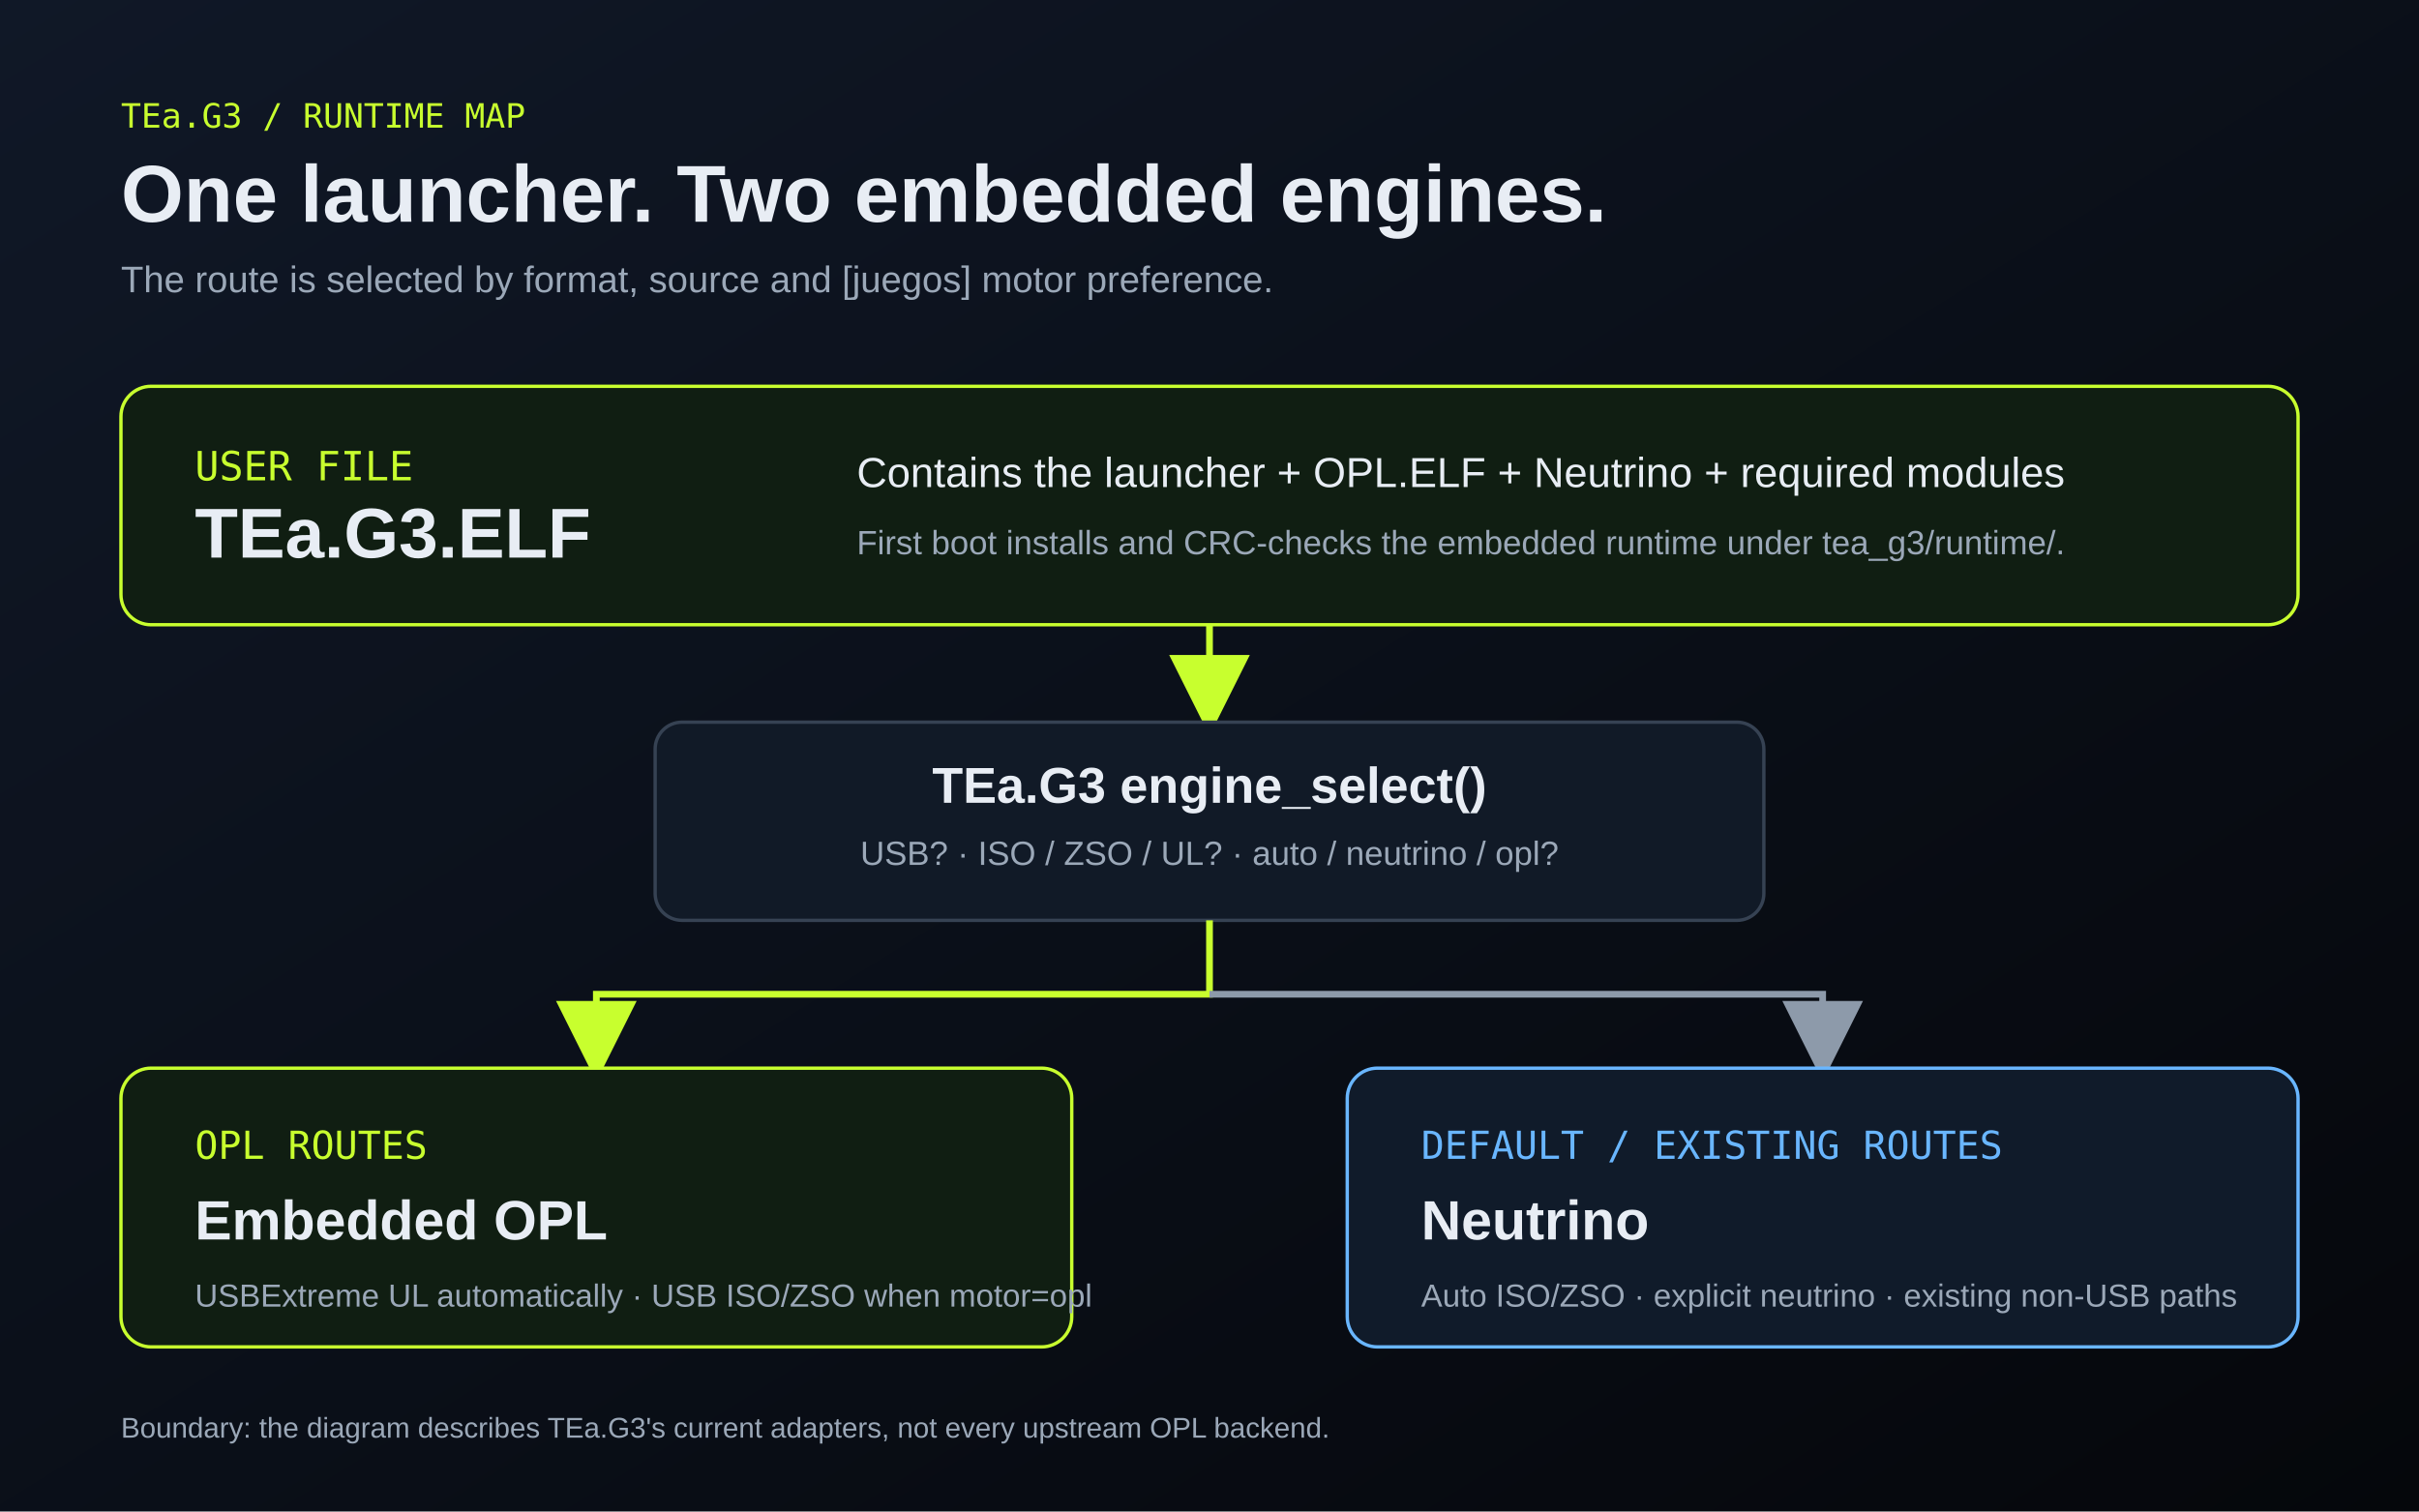
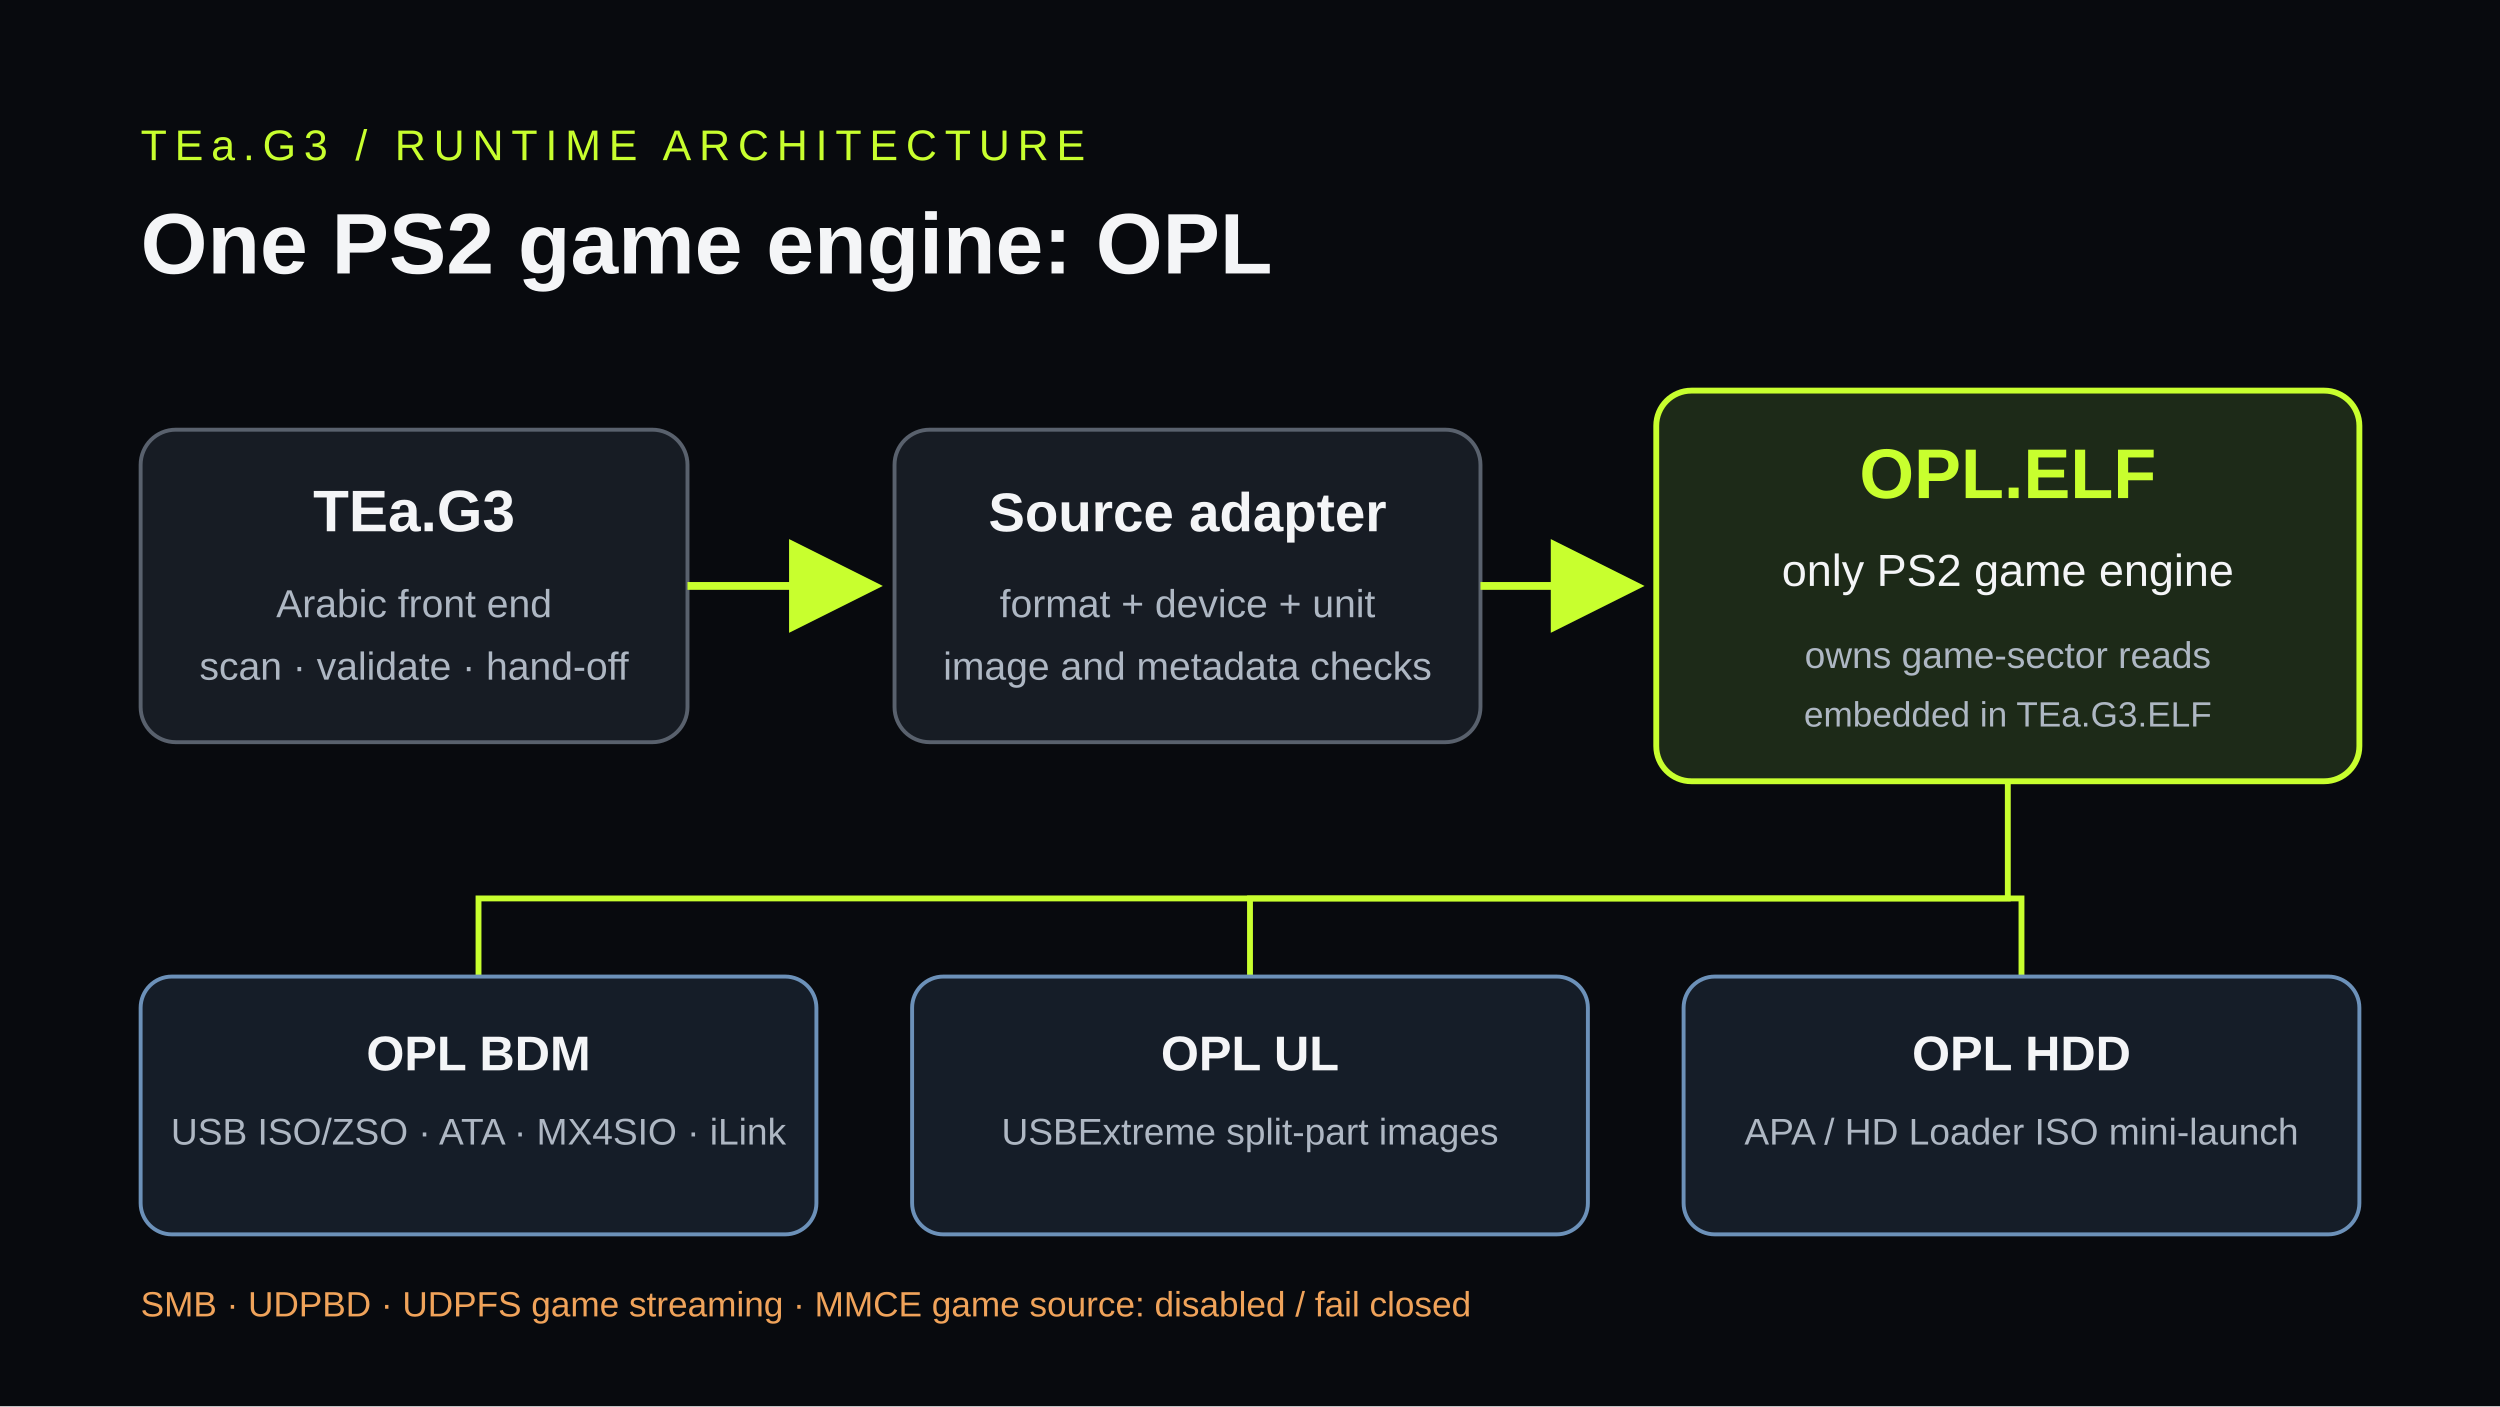
- <svg xmlns="http://www.w3.org/2000/svg" width="1440" height="900" viewBox="0 0 1440 900" role="img" aria-labelledby="title desc">
+ <svg xmlns="http://www.w3.org/2000/svg" viewBox="0 0 1280 720" role="img" aria-labelledby="title desc">
  <defs>
-     <linearGradient id="bg" x2="1" y2="1">
-       <stop stop-color="#101827" />
-       <stop offset="1" stop-color="#05070b" />
-     </linearGradient>
-     <linearGradient id="acid" x2="1">
-       <stop stop-color="#c8ff2e" />
-       <stop offset="1" stop-color="#8edb2b" />
-     </linearGradient>
-     <marker id="arrow" markerWidth="12" markerHeight="12" refX="10" refY="6" orient="auto">
-       <path d="M0 0L12 6L0 12Z" fill="#8d9aaa" />
+     <marker id="arrow" markerWidth="12" markerHeight="12" refX="9" refY="6" orient="auto">
+       <path d="M0 0 L12 6 L0 12 Z" fill="#C8FF2E" />
    </marker>
-     <marker id="greenArrow" markerWidth="12" markerHeight="12" refX="10" refY="6" orient="auto">
-       <path d="M0 0L12 6L0 12Z" fill="#c8ff2e" />
-     </marker>
-     <style>.t{font-family:Arial,sans-serif;fill:#e8edf4}.muted{font-family:Arial,sans-serif;fill:#9ba8b8}.mono{font-family:monospace;fill:#c8ff2e}.card{fill:#111a27;stroke:#364253;stroke-width:2}.green{fill:#101e12;stroke:#c8ff2e;stroke-width:2}.blue{fill:#101b2a;stroke:#69b6ff;stroke-width:2}.line{fill:none;stroke:#8d9aaa;stroke-width:4;marker-end:url(#arrow)}.gline{fill:none;stroke:#c8ff2e;stroke-width:4;marker-end:url(#greenArrow)}</style>
  </defs>
-   <rect width="1440" height="900" fill="url(#bg)" />
-   <text x="72" y="76" class="mono" font-size="20">TEa.G3 / RUNTIME MAP</text>
-   <text x="72" y="132" class="t" font-size="48" font-weight="700">One launcher. Two embedded engines.</text>
-   <text x="72" y="174" class="muted" font-size="22">The route is selected by format, source and [juegos] motor preference.</text>
-   <rect x="72" y="230" width="1296" height="142" rx="18" class="green" />
-   <text x="116" y="286" class="mono" font-size="24">USER FILE</text>
-   <text x="116" y="332" class="t" font-size="42" font-weight="700">TEa.G3.ELF</text>
-   <text x="510" y="290" class="t" font-size="25">Contains the launcher + OPL.ELF + Neutrino + required modules</text>
-   <text x="510" y="330" class="muted" font-size="20">First boot installs and CRC-checks the embedded runtime under tea_g3/runtime/.</text>
-   <path d="M720 372V430" class="gline" />
-   <rect x="390" y="430" width="660" height="118" rx="16" class="card" />
-   <text x="720" y="478" class="t" font-size="30" text-anchor="middle" font-weight="700">TEa.G3 engine_select()</text>
-   <text x="720" y="515" class="muted" font-size="20" text-anchor="middle">USB? · ISO / ZSO / UL? · auto / neutrino / opl?</text>
-   <path d="M720 548V592H355V636" class="gline" />
-   <path d="M720 592H1085V636" class="line" />
-   <rect x="72" y="636" width="566" height="166" rx="18" class="green" />
-   <text x="116" y="690" class="mono" font-size="23">OPL ROUTES</text>
-   <text x="116" y="738" class="t" font-size="33" font-weight="700">Embedded OPL</text>
-   <text x="116" y="778" class="muted" font-size="19">USBExtreme UL automatically · USB ISO/ZSO when motor=opl</text>
-   <rect x="802" y="636" width="566" height="166" rx="18" class="blue" />
-   <text x="846" y="690" fill="#69b6ff" font-size="23" font-family="monospace">DEFAULT / EXISTING ROUTES</text>
-   <text x="846" y="738" class="t" font-size="33" font-weight="700">Neutrino</text>
-   <text x="846" y="778" class="muted" font-size="19">Auto ISO/ZSO · explicit neutrino · existing non-USB paths</text>
-   <text x="72" y="856" class="muted" font-size="17">Boundary: the diagram describes TEa.G3's current adapters, not every upstream OPL backend.</text>
+   <rect width="1280" height="720" fill="#080A0E" />
+   <text x="72" y="82" fill="#C8FF2E" font-family="Arial,sans-serif" font-size="22" letter-spacing="4">TEa.G3 / RUNTIME ARCHITECTURE</text>
+   <text x="72" y="140" fill="#F4F5F7" font-family="Arial,sans-serif" font-size="44" font-weight="700">One PS2 game engine: OPL</text>
+   <g font-family="Arial,sans-serif">
+     <rect x="72" y="220" width="280" height="160" rx="18" fill="#171C24" stroke="#59616D" stroke-width="2" />
+     <text x="212" y="272" text-anchor="middle" fill="#F4F5F7" font-size="30" font-weight="700">TEa.G3</text>
+     <text x="212" y="316" text-anchor="middle" fill="#AEB7C3" font-size="20">Arabic front end</text>
+     <text x="212" y="348" text-anchor="middle" fill="#AEB7C3" font-size="20">scan · validate · hand-off</text>
+     <path d="M352 300 H440" stroke="#C8FF2E" stroke-width="4" marker-end="url(#arrow)" />
+     <rect x="458" y="220" width="300" height="160" rx="18" fill="#171C24" stroke="#59616D" stroke-width="2" />
+     <text x="608" y="272" text-anchor="middle" fill="#F4F5F7" font-size="28" font-weight="700">Source adapter</text>
+     <text x="608" y="316" text-anchor="middle" fill="#AEB7C3" font-size="20">format + device + unit</text>
+     <text x="608" y="348" text-anchor="middle" fill="#AEB7C3" font-size="20">image and metadata checks</text>
+     <path d="M758 300 H830" stroke="#C8FF2E" stroke-width="4" marker-end="url(#arrow)" />
+     <rect x="848" y="200" width="360" height="200" rx="18" fill="#1D2A18" stroke="#C8FF2E" stroke-width="3" />
+     <text x="1028" y="255" text-anchor="middle" fill="#C8FF2E" font-size="36" font-weight="700">OPL.ELF</text>
+     <text x="1028" y="300" text-anchor="middle" fill="#F4F5F7" font-size="23">only PS2 game engine</text>
+     <text x="1028" y="342" text-anchor="middle" fill="#AEB7C3" font-size="19">owns game-sector reads</text>
+     <text x="1028" y="372" text-anchor="middle" fill="#AEB7C3" font-size="18">embedded in TEa.G3.ELF</text>
+     <path d="M1028 400 V460 H245 V500" fill="none" stroke="#C8FF2E" stroke-width="3" />
+     <path d="M1028 460 H640 V500" fill="none" stroke="#C8FF2E" stroke-width="3" />
+     <path d="M1028 460 H1035 V500" fill="none" stroke="#C8FF2E" stroke-width="3" />
+     <rect x="72" y="500" width="346" height="132" rx="16" fill="#151D28" stroke="#6C91B9" stroke-width="2" />
+     <text x="245" y="548" text-anchor="middle" fill="#F4F5F7" font-size="25" font-weight="700">OPL BDM</text>
+     <text x="245" y="586" text-anchor="middle" fill="#AEB7C3" font-size="19">USB ISO/ZSO · ATA · MX4SIO · iLink</text>
+     <rect x="467" y="500" width="346" height="132" rx="16" fill="#151D28" stroke="#6C91B9" stroke-width="2" />
+     <text x="640" y="548" text-anchor="middle" fill="#F4F5F7" font-size="25" font-weight="700">OPL UL</text>
+     <text x="640" y="586" text-anchor="middle" fill="#AEB7C3" font-size="19">USBExtreme split-part images</text>
+     <rect x="862" y="500" width="346" height="132" rx="16" fill="#151D28" stroke="#6C91B9" stroke-width="2" />
+     <text x="1035" y="548" text-anchor="middle" fill="#F4F5F7" font-size="25" font-weight="700">OPL HDD</text>
+     <text x="1035" y="586" text-anchor="middle" fill="#AEB7C3" font-size="19">APA / HD Loader ISO mini-launch</text>
+     <text x="72" y="674" fill="#F0A35A" font-size="18">SMB · UDPBD · UDPFS game streaming · MMCE game source: disabled / fail closed</text>
+   </g>
</svg>
